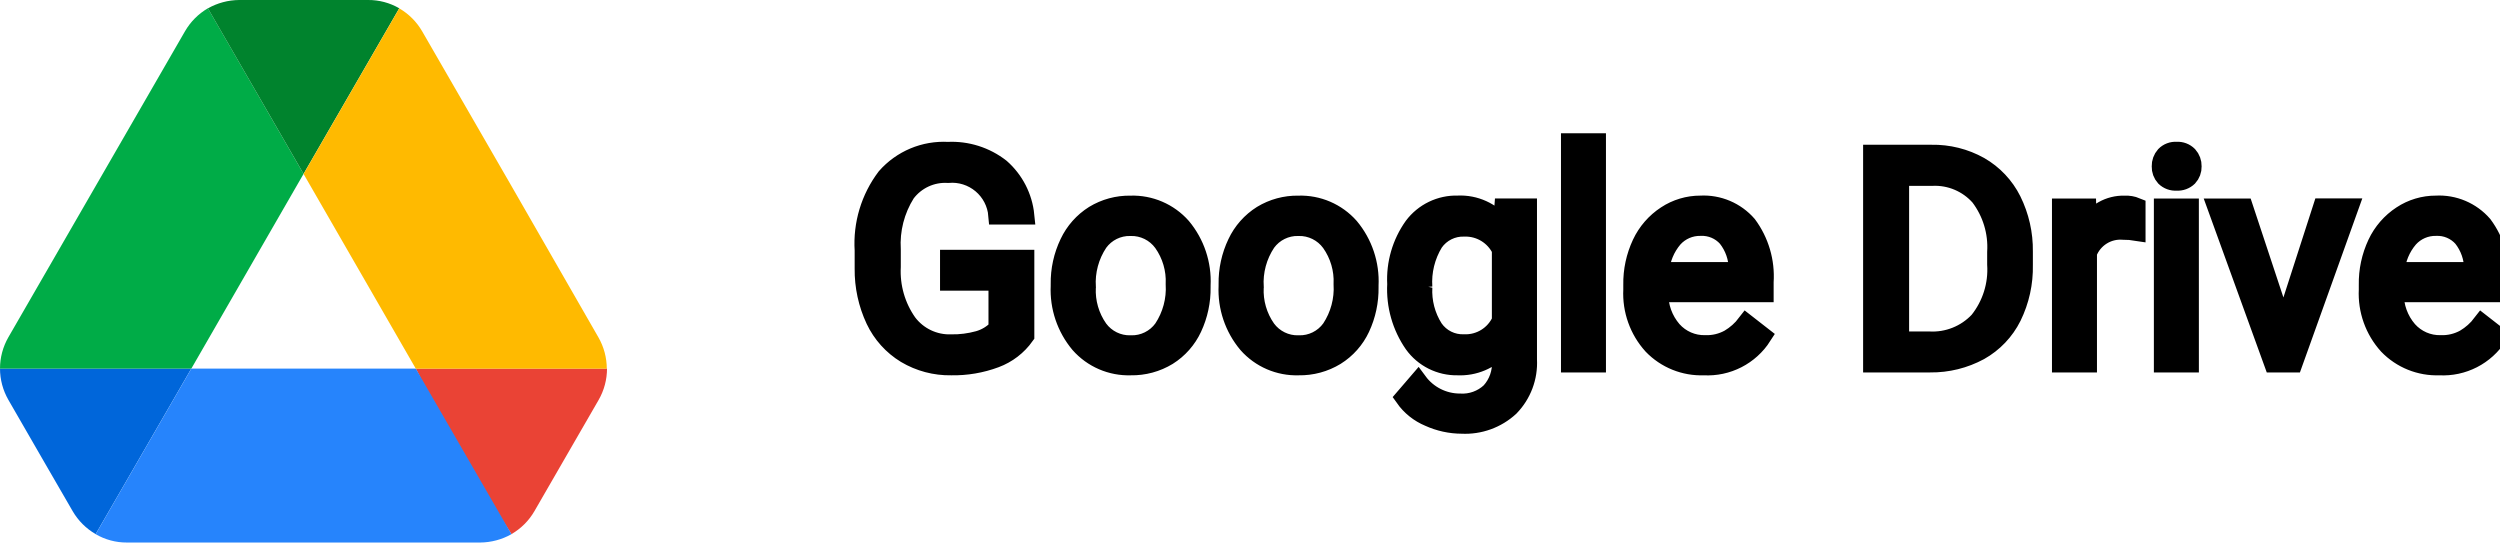
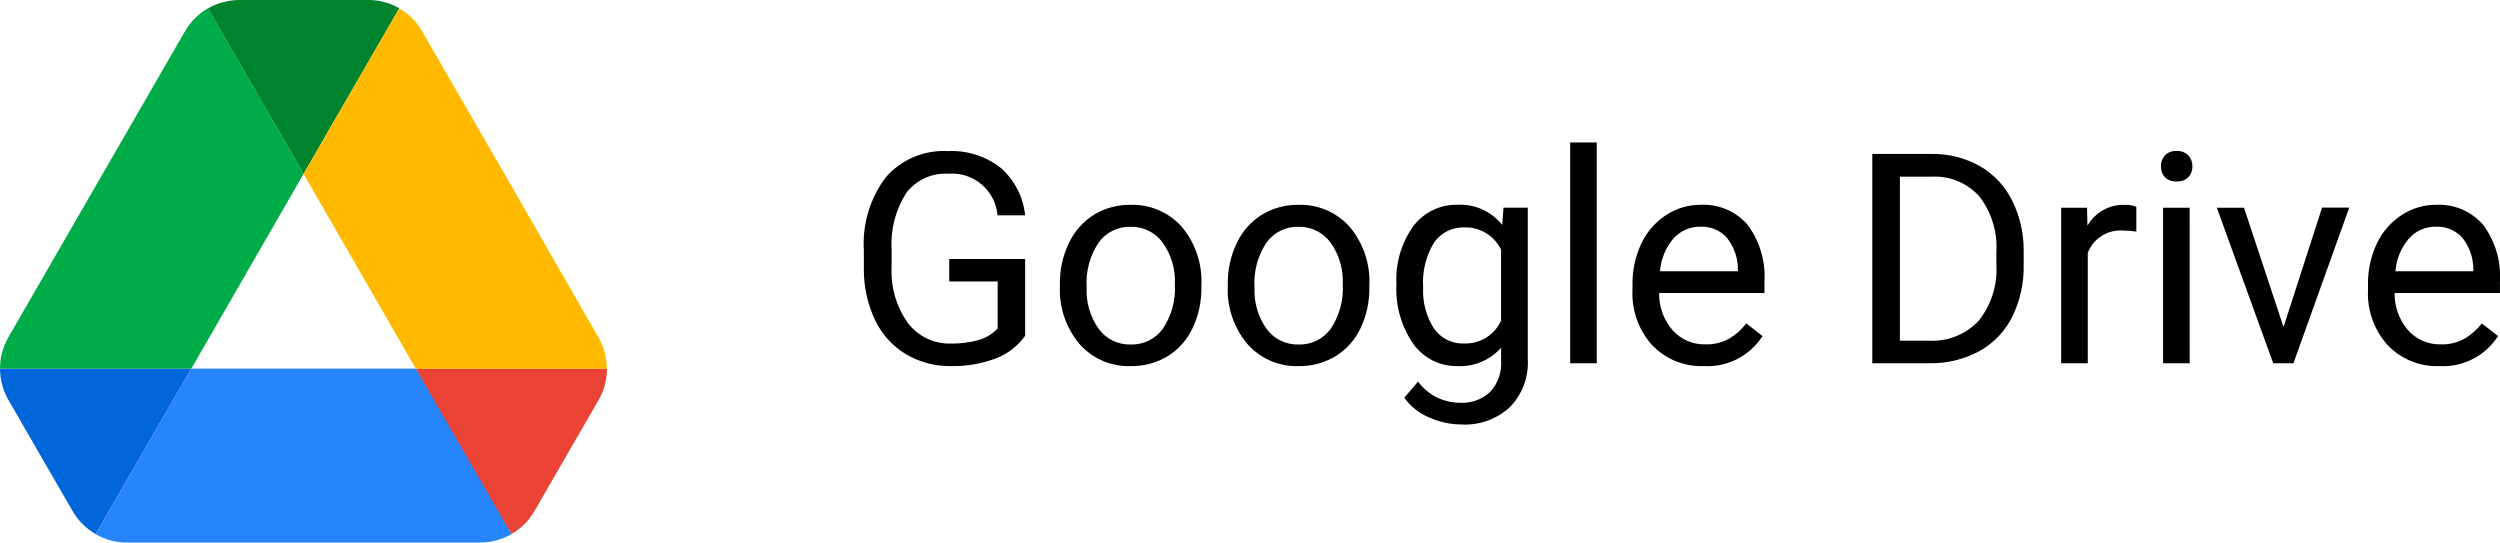
<svg xmlns="http://www.w3.org/2000/svg" width="135.883" height="29.485" viewBox="0 0 135.883 29.485">
  <g id="Group_58198" data-name="Group 58198" transform="translate(-125.142 -365.686)">
-     <path id="Path_155718" stroke="#000" fill="#000" data-name="Path 155718" d="M9.719-1.492A3.465,3.465,0,0,1,8.105-.254,6.517,6.517,0,0,1,5.7.156,4.674,4.674,0,0,1,3.227-.5,4.346,4.346,0,0,1,1.559-2.352,6.408,6.408,0,0,1,.953-5.141v-.992a5.982,5.982,0,0,1,1.2-3.984,4.179,4.179,0,0,1,3.371-1.414,4.316,4.316,0,0,1,2.867.91A3.965,3.965,0,0,1,9.719-8.039h-1.5A2.478,2.478,0,0,0,5.531-10.3,2.656,2.656,0,0,0,3.246-9.238a5.165,5.165,0,0,0-.785,3.066v.93A4.841,4.841,0,0,0,3.336-2.2,2.837,2.837,0,0,0,5.7-1.07,5.217,5.217,0,0,0,7.18-1.258a2.282,2.282,0,0,0,1.047-.633V-4.445H5.594V-5.664H9.719ZM11.609-4.3A4.993,4.993,0,0,1,12.1-6.539,3.643,3.643,0,0,1,13.457-8.07a3.7,3.7,0,0,1,1.988-.539,3.565,3.565,0,0,1,2.793,1.2A4.6,4.6,0,0,1,19.3-4.234v.1a5.036,5.036,0,0,1-.473,2.215A3.589,3.589,0,0,1,17.48-.391a3.743,3.743,0,0,1-2.02.547,3.556,3.556,0,0,1-2.785-1.2A4.575,4.575,0,0,1,11.609-4.2Zm1.453.172a3.616,3.616,0,0,0,.652,2.258,2.088,2.088,0,0,0,1.746.852,2.075,2.075,0,0,0,1.75-.863A3.955,3.955,0,0,0,17.859-4.3a3.61,3.61,0,0,0-.66-2.254,2.1,2.1,0,0,0-1.754-.863,2.075,2.075,0,0,0-1.727.852A3.925,3.925,0,0,0,13.063-4.133ZM20.734-4.3a4.993,4.993,0,0,1,.488-2.234A3.643,3.643,0,0,1,22.582-8.07a3.7,3.7,0,0,1,1.988-.539,3.565,3.565,0,0,1,2.793,1.2,4.6,4.6,0,0,1,1.066,3.18v.1a5.036,5.036,0,0,1-.473,2.215A3.589,3.589,0,0,1,26.605-.391a3.743,3.743,0,0,1-2.02.547,3.556,3.556,0,0,1-2.785-1.2A4.575,4.575,0,0,1,20.734-4.2Zm1.453.172a3.616,3.616,0,0,0,.652,2.258,2.088,2.088,0,0,0,1.746.852,2.075,2.075,0,0,0,1.75-.863A3.955,3.955,0,0,0,26.984-4.3a3.61,3.61,0,0,0-.66-2.254,2.1,2.1,0,0,0-1.754-.863,2.075,2.075,0,0,0-1.727.852A3.925,3.925,0,0,0,22.188-4.133ZM29.9-4.3a4.968,4.968,0,0,1,.914-3.145,2.923,2.923,0,0,1,2.422-1.168,2.908,2.908,0,0,1,2.414,1.094l.07-.937h1.32V-.2a3.439,3.439,0,0,1-.973,2.586,3.589,3.589,0,0,1-2.613.945,4.348,4.348,0,0,1-1.789-.391,3.08,3.08,0,0,1-1.336-1.07L31.078,1a2.826,2.826,0,0,0,2.273,1.148A2.214,2.214,0,0,0,35,1.555a2.269,2.269,0,0,0,.59-1.672V-.844a2.971,2.971,0,0,1-2.367,1,2.887,2.887,0,0,1-2.4-1.2A5.224,5.224,0,0,1,29.9-4.3Zm1.453.164a3.79,3.79,0,0,0,.586,2.246,1.9,1.9,0,0,0,1.641.816,2.117,2.117,0,0,0,2.008-1.242V-6.172a2.142,2.142,0,0,0-1.992-1.211,1.921,1.921,0,0,0-1.648.82A4.128,4.128,0,0,0,31.352-4.133ZM40.789,0H39.344V-12h1.445Zm5.82.156a3.693,3.693,0,0,1-2.8-1.129,4.19,4.19,0,0,1-1.078-3.02v-.266a5.073,5.073,0,0,1,.48-2.246,3.748,3.748,0,0,1,1.344-1.547,3.378,3.378,0,0,1,1.871-.559,3.166,3.166,0,0,1,2.563,1.086,4.7,4.7,0,0,1,.914,3.109v.6H44.18a3,3,0,0,0,.73,2.02,2.3,2.3,0,0,0,1.777.77,2.517,2.517,0,0,0,1.3-.312,3.259,3.259,0,0,0,.93-.828l.883.688A3.55,3.55,0,0,1,46.609.156Zm-.18-7.578a1.928,1.928,0,0,0-1.469.637A3.1,3.1,0,0,0,44.227-5h4.234v-.109a2.753,2.753,0,0,0-.594-1.707A1.815,1.815,0,0,0,46.43-7.422ZM55.766,0V-11.375h3.211a5.169,5.169,0,0,1,2.625.656,4.438,4.438,0,0,1,1.762,1.867,6.078,6.078,0,0,1,.629,2.781v.727a6.1,6.1,0,0,1-.621,2.82A4.369,4.369,0,0,1,61.6-.664,5.5,5.5,0,0,1,58.914,0Zm1.5-10.141v8.914h1.578a3.435,3.435,0,0,0,2.7-1.078,4.452,4.452,0,0,0,.965-3.07v-.664a4.522,4.522,0,0,0-.91-3.012,3.24,3.24,0,0,0-2.582-1.09ZM70.117-7.156a4.331,4.331,0,0,0-.711-.055A1.9,1.9,0,0,0,67.477-6V0H66.031V-8.453h1.406l.023.977a2.251,2.251,0,0,1,2.016-1.133,1.477,1.477,0,0,1,.641.109ZM73.016,0H71.57V-8.453h1.445ZM71.453-10.7a.863.863,0,0,1,.215-.594.807.807,0,0,1,.637-.242.819.819,0,0,1,.641.242.854.854,0,0,1,.219.594.826.826,0,0,1-.219.586.834.834,0,0,1-.641.234.821.821,0,0,1-.637-.234A.834.834,0,0,1,71.453-10.7Zm6.664,8.734,2.094-6.492h1.477L78.656,0h-1.1L74.492-8.453h1.477ZM86.586.156a3.693,3.693,0,0,1-2.8-1.129,4.19,4.19,0,0,1-1.078-3.02v-.266a5.073,5.073,0,0,1,.48-2.246,3.748,3.748,0,0,1,1.344-1.547,3.378,3.378,0,0,1,1.871-.559,3.166,3.166,0,0,1,2.563,1.086,4.7,4.7,0,0,1,.914,3.109v.6H84.156a3,3,0,0,0,.73,2.02,2.3,2.3,0,0,0,1.777.77,2.517,2.517,0,0,0,1.3-.312,3.259,3.259,0,0,0,.93-.828l.883.688A3.55,3.55,0,0,1,86.586.156Zm-.18-7.578a1.928,1.928,0,0,0-1.469.637A3.1,3.1,0,0,0,84.2-5h4.234v-.109a2.753,2.753,0,0,0-.594-1.707A1.815,1.815,0,0,0,86.406-7.422Z" transform="translate(171.142 385.429)" />
+     <path id="Path_155718" fill="#000" data-name="Path 155718" d="M9.719-1.492A3.465,3.465,0,0,1,8.105-.254,6.517,6.517,0,0,1,5.7.156,4.674,4.674,0,0,1,3.227-.5,4.346,4.346,0,0,1,1.559-2.352,6.408,6.408,0,0,1,.953-5.141v-.992a5.982,5.982,0,0,1,1.2-3.984,4.179,4.179,0,0,1,3.371-1.414,4.316,4.316,0,0,1,2.867.91A3.965,3.965,0,0,1,9.719-8.039h-1.5A2.478,2.478,0,0,0,5.531-10.3,2.656,2.656,0,0,0,3.246-9.238a5.165,5.165,0,0,0-.785,3.066v.93A4.841,4.841,0,0,0,3.336-2.2,2.837,2.837,0,0,0,5.7-1.07,5.217,5.217,0,0,0,7.18-1.258a2.282,2.282,0,0,0,1.047-.633V-4.445H5.594V-5.664H9.719ZM11.609-4.3A4.993,4.993,0,0,1,12.1-6.539,3.643,3.643,0,0,1,13.457-8.07a3.7,3.7,0,0,1,1.988-.539,3.565,3.565,0,0,1,2.793,1.2A4.6,4.6,0,0,1,19.3-4.234v.1a5.036,5.036,0,0,1-.473,2.215A3.589,3.589,0,0,1,17.48-.391a3.743,3.743,0,0,1-2.02.547,3.556,3.556,0,0,1-2.785-1.2A4.575,4.575,0,0,1,11.609-4.2Zm1.453.172a3.616,3.616,0,0,0,.652,2.258,2.088,2.088,0,0,0,1.746.852,2.075,2.075,0,0,0,1.75-.863A3.955,3.955,0,0,0,17.859-4.3a3.61,3.61,0,0,0-.66-2.254,2.1,2.1,0,0,0-1.754-.863,2.075,2.075,0,0,0-1.727.852A3.925,3.925,0,0,0,13.063-4.133ZM20.734-4.3a4.993,4.993,0,0,1,.488-2.234A3.643,3.643,0,0,1,22.582-8.07a3.7,3.7,0,0,1,1.988-.539,3.565,3.565,0,0,1,2.793,1.2,4.6,4.6,0,0,1,1.066,3.18v.1a5.036,5.036,0,0,1-.473,2.215A3.589,3.589,0,0,1,26.605-.391a3.743,3.743,0,0,1-2.02.547,3.556,3.556,0,0,1-2.785-1.2A4.575,4.575,0,0,1,20.734-4.2Zm1.453.172a3.616,3.616,0,0,0,.652,2.258,2.088,2.088,0,0,0,1.746.852,2.075,2.075,0,0,0,1.75-.863A3.955,3.955,0,0,0,26.984-4.3a3.61,3.61,0,0,0-.66-2.254,2.1,2.1,0,0,0-1.754-.863,2.075,2.075,0,0,0-1.727.852A3.925,3.925,0,0,0,22.188-4.133ZM29.9-4.3a4.968,4.968,0,0,1,.914-3.145,2.923,2.923,0,0,1,2.422-1.168,2.908,2.908,0,0,1,2.414,1.094l.07-.937h1.32V-.2a3.439,3.439,0,0,1-.973,2.586,3.589,3.589,0,0,1-2.613.945,4.348,4.348,0,0,1-1.789-.391,3.08,3.08,0,0,1-1.336-1.07L31.078,1a2.826,2.826,0,0,0,2.273,1.148A2.214,2.214,0,0,0,35,1.555a2.269,2.269,0,0,0,.59-1.672V-.844a2.971,2.971,0,0,1-2.367,1,2.887,2.887,0,0,1-2.4-1.2A5.224,5.224,0,0,1,29.9-4.3Zm1.453.164a3.79,3.79,0,0,0,.586,2.246,1.9,1.9,0,0,0,1.641.816,2.117,2.117,0,0,0,2.008-1.242V-6.172a2.142,2.142,0,0,0-1.992-1.211,1.921,1.921,0,0,0-1.648.82A4.128,4.128,0,0,0,31.352-4.133ZM40.789,0H39.344V-12h1.445Zm5.82.156a3.693,3.693,0,0,1-2.8-1.129,4.19,4.19,0,0,1-1.078-3.02v-.266a5.073,5.073,0,0,1,.48-2.246,3.748,3.748,0,0,1,1.344-1.547,3.378,3.378,0,0,1,1.871-.559,3.166,3.166,0,0,1,2.563,1.086,4.7,4.7,0,0,1,.914,3.109v.6H44.18a3,3,0,0,0,.73,2.02,2.3,2.3,0,0,0,1.777.77,2.517,2.517,0,0,0,1.3-.312,3.259,3.259,0,0,0,.93-.828l.883.688A3.55,3.55,0,0,1,46.609.156Zm-.18-7.578a1.928,1.928,0,0,0-1.469.637A3.1,3.1,0,0,0,44.227-5h4.234v-.109a2.753,2.753,0,0,0-.594-1.707A1.815,1.815,0,0,0,46.43-7.422ZM55.766,0V-11.375h3.211a5.169,5.169,0,0,1,2.625.656,4.438,4.438,0,0,1,1.762,1.867,6.078,6.078,0,0,1,.629,2.781v.727a6.1,6.1,0,0,1-.621,2.82A4.369,4.369,0,0,1,61.6-.664,5.5,5.5,0,0,1,58.914,0Zm1.5-10.141v8.914h1.578a3.435,3.435,0,0,0,2.7-1.078,4.452,4.452,0,0,0,.965-3.07v-.664a4.522,4.522,0,0,0-.91-3.012,3.24,3.24,0,0,0-2.582-1.09ZM70.117-7.156a4.331,4.331,0,0,0-.711-.055A1.9,1.9,0,0,0,67.477-6V0H66.031V-8.453h1.406l.023.977a2.251,2.251,0,0,1,2.016-1.133,1.477,1.477,0,0,1,.641.109ZM73.016,0H71.57V-8.453h1.445ZM71.453-10.7a.863.863,0,0,1,.215-.594.807.807,0,0,1,.637-.242.819.819,0,0,1,.641.242.854.854,0,0,1,.219.594.826.826,0,0,1-.219.586.834.834,0,0,1-.641.234.821.821,0,0,1-.637-.234A.834.834,0,0,1,71.453-10.7Zm6.664,8.734,2.094-6.492h1.477L78.656,0h-1.1L74.492-8.453h1.477ZM86.586.156a3.693,3.693,0,0,1-2.8-1.129,4.19,4.19,0,0,1-1.078-3.02v-.266a5.073,5.073,0,0,1,.48-2.246,3.748,3.748,0,0,1,1.344-1.547,3.378,3.378,0,0,1,1.871-.559,3.166,3.166,0,0,1,2.563,1.086,4.7,4.7,0,0,1,.914,3.109v.6H84.156a3,3,0,0,0,.73,2.02,2.3,2.3,0,0,0,1.777.77,2.517,2.517,0,0,0,1.3-.312,3.259,3.259,0,0,0,.93-.828l.883.688A3.55,3.55,0,0,1,86.586.156Zm-.18-7.578a1.928,1.928,0,0,0-1.469.637A3.1,3.1,0,0,0,84.2-5h4.234v-.109a2.753,2.753,0,0,0-.594-1.707A1.815,1.815,0,0,0,86.406-7.422Z" transform="translate(171.142 385.429)" />
    <g id="Google_Drive_icon__2020_" data-name="Google_Drive_icon_(2020)" transform="translate(125.142 365.686)">
      <path id="Path_155709" data-name="Path 155709" d="M2.495,25.27,3.95,27.784A3.432,3.432,0,0,0,5.2,29.031l5.2-9H0a3.424,3.424,0,0,0,.454,1.7Z" fill="#0066da" />
      <path id="Path_155710" data-name="Path 155710" d="M16.5,9.45l-5.2-9A3.432,3.432,0,0,0,10.055,1.7L.454,18.333A3.425,3.425,0,0,0,0,20.034H10.4Z" fill="#00ac47" />
      <path id="Path_155711" data-name="Path 155711" d="M27.8,29.031a3.432,3.432,0,0,0,1.247-1.247l.6-1.04,2.892-5.009a3.424,3.424,0,0,0,.454-1.7H22.6l2.212,4.347Z" fill="#ea4335" />
      <path id="Path_155712" data-name="Path 155712" d="M16.5,9.45l5.2-9A3.323,3.323,0,0,0,20,0H13a3.519,3.519,0,0,0-1.7.454Z" fill="#00832d" />
      <path id="Path_155713" data-name="Path 155713" d="M22.6,20.034H10.4l-5.2,9a3.323,3.323,0,0,0,1.7.454H26.1a3.519,3.519,0,0,0,1.7-.454Z" fill="#2684fc" />
      <path id="Path_155714" data-name="Path 155714" d="M27.746,10.017,22.945,1.7A3.432,3.432,0,0,0,21.7.454l-5.2,9,6.1,10.584H32.981a3.424,3.424,0,0,0-.454-1.7Z" fill="#ffba00" />
    </g>
  </g>
</svg>
